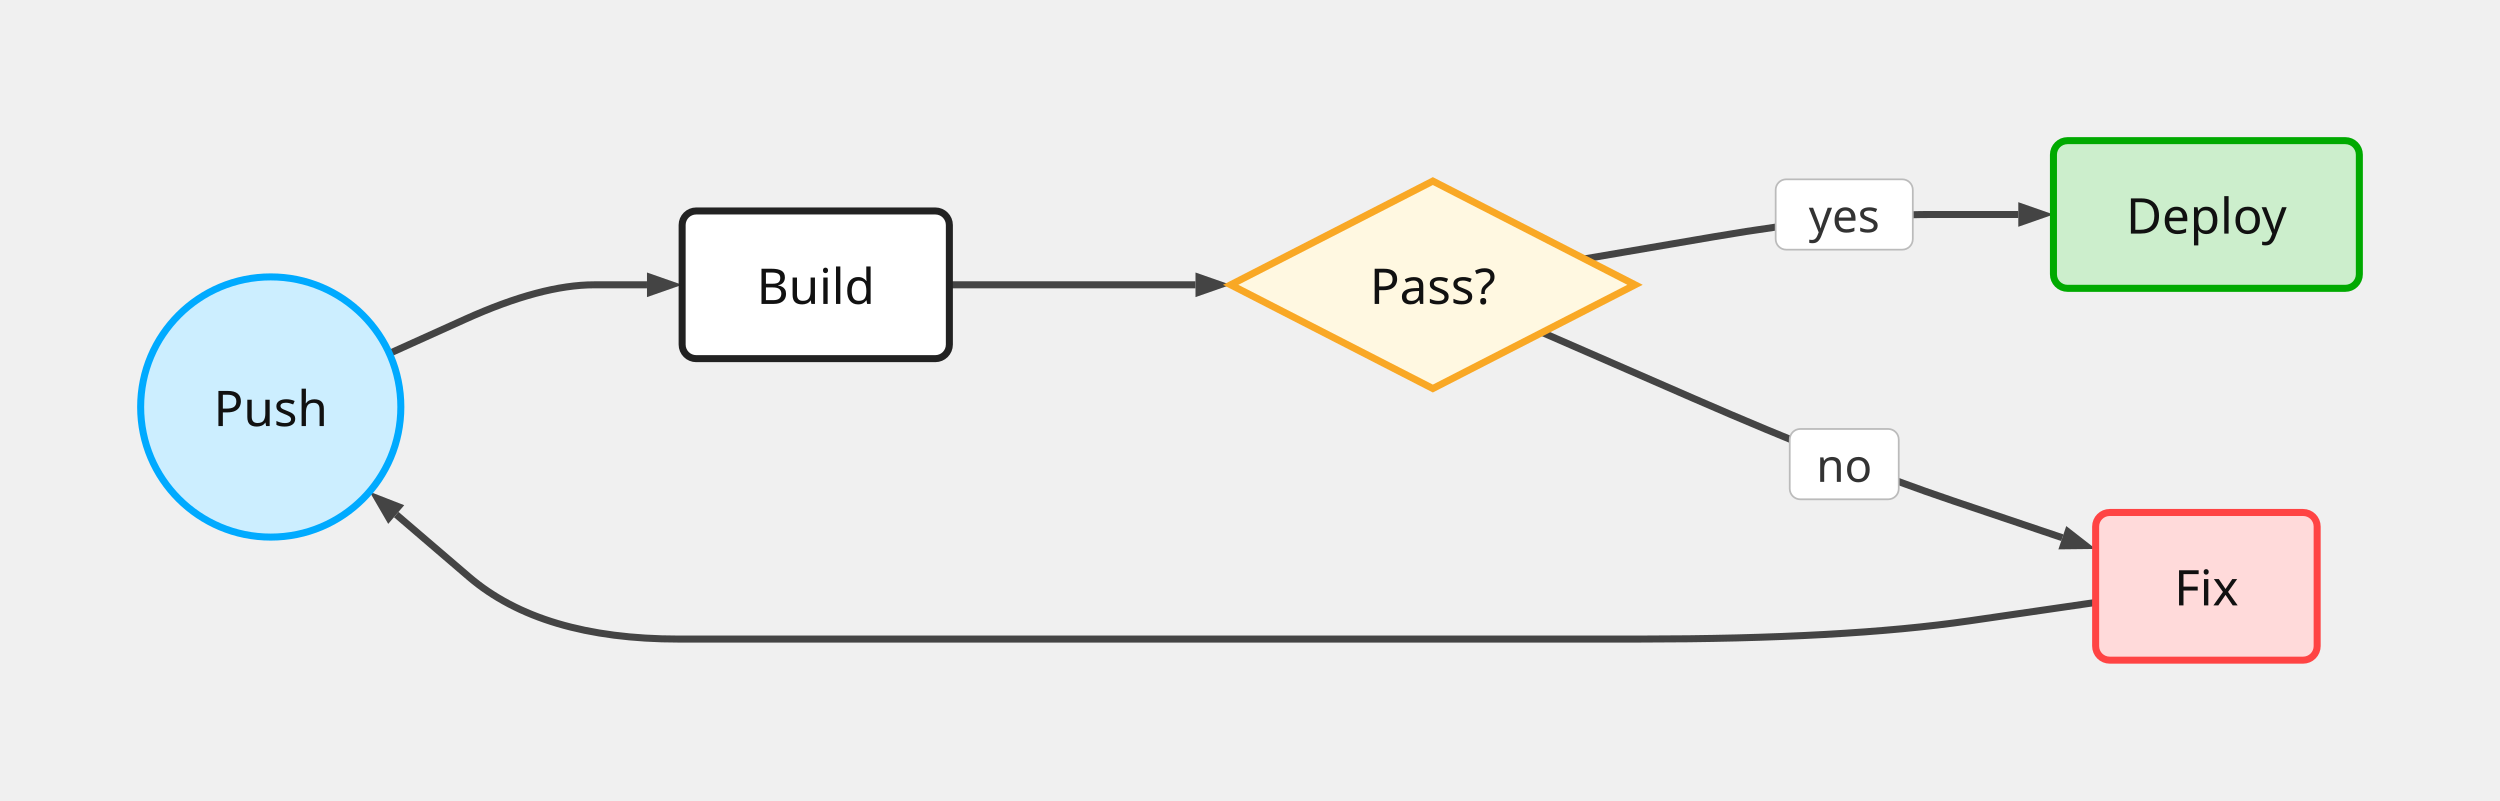
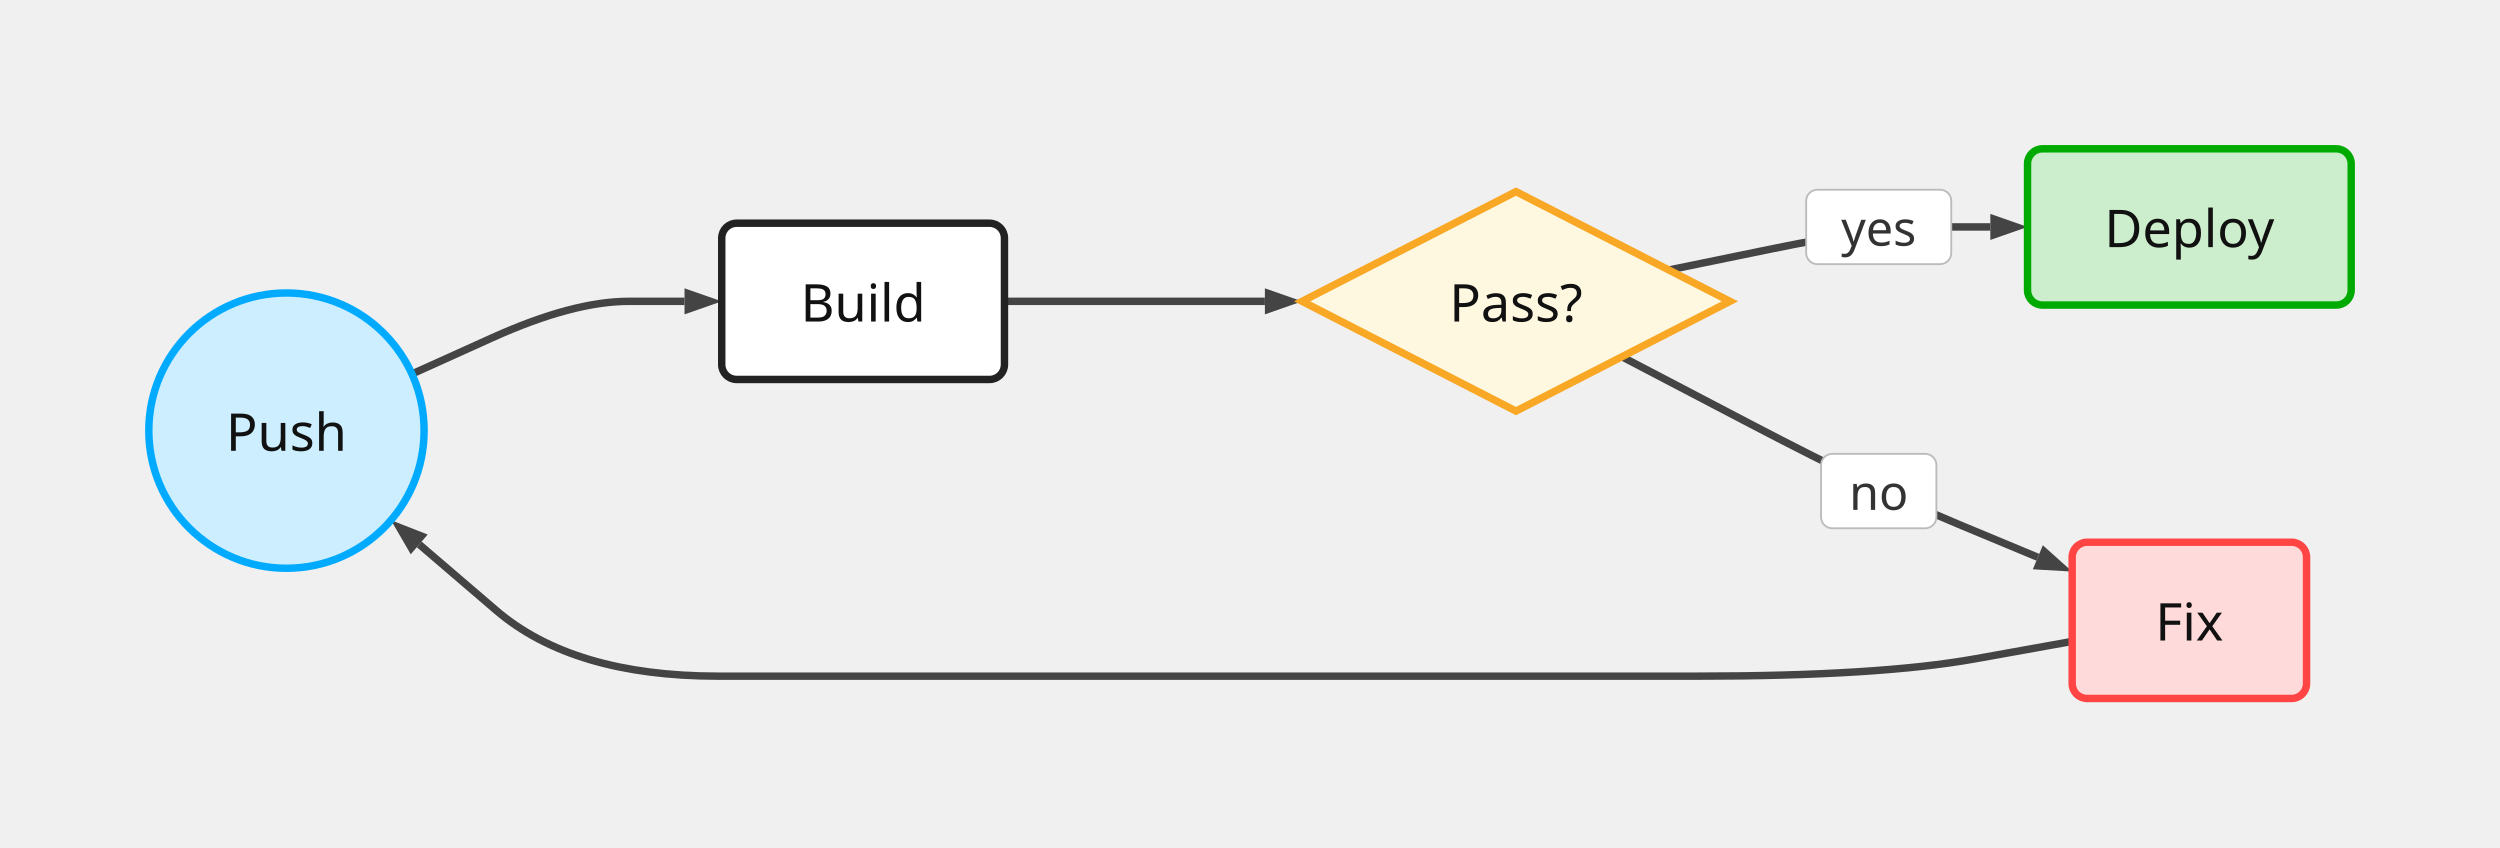
- <svg xmlns="http://www.w3.org/2000/svg" viewBox="-40 -40 711 227.75" style="max-width:100%">
+ <svg xmlns="http://www.w3.org/2000/svg" viewBox="-40 -40 672 227.75" style="max-width:100%">
  <defs>
    <marker id="glypho-13v0a0s-arrowhead" markerWidth="10" markerHeight="7" refX="0" refY="3.5" orient="auto" markerUnits="userSpaceOnUse">
      <polygon points="0 0, 10 3.5, 0 7" fill="#444444" />
    </marker>
    <marker id="glypho-13v0a0s-arrowhead-thick" markerWidth="14" markerHeight="10" refX="0" refY="5" orient="auto" markerUnits="userSpaceOnUse">
      <polygon points="0 0, 14 5, 0 10" fill="#444444" />
    </marker>
    <marker id="glypho-13v0a0s-arrowhead-reverse" markerWidth="10" markerHeight="7" refX="10" refY="3.5" orient="auto" markerUnits="userSpaceOnUse">
      <polygon points="10 0, 0 3.5, 10 7" fill="#444444" />
    </marker>
  </defs>
  <path d="M 70.725 60.53 L 92.362 50.765 Q 114 41 129 41 L 144 41" fill="none" stroke="#444444" stroke-width="2" marker-end="url(#glypho-13v0a0s-arrowhead)" />
  <path d="M 230 41 L 250 41 Q 270 41 285 41 L 300 41" fill="none" stroke="#444444" stroke-width="2" marker-end="url(#glypho-13v0a0s-arrowhead)" />
-   <path d="M 410.63 33.627 L 447.565 27.314 Q 484.5 21 509.25 21 L 534 21" fill="none" stroke="#444444" stroke-width="2" marker-end="url(#glypho-13v0a0s-arrowhead)" />
-   <path d="M 398.587 54.551 L 441.544 73.275 Q 484.5 92 515.512 102.463 L 546.525 112.926" fill="none" stroke="#444444" stroke-width="2" marker-end="url(#glypho-13v0a0s-arrowhead)" />
-   <path d="M 556 131.337 L 520.25 136.544 Q 484.5 141.75 426 141.75 Q 367.5 141.75 318.75 141.75 Q 270 141.75 231 141.75 Q 192 141.75 153 141.75 Q 114 141.75 93.343 124.044 L 72.685 106.337" fill="none" stroke="#444444" stroke-width="2" marker-end="url(#glypho-13v0a0s-arrowhead)" />
+   <path d="M 408.577 32.574 L 436.788 26.787 Q 465 21 480 21 L 495 21" fill="none" stroke="#444444" stroke-width="2" marker-end="url(#glypho-13v0a0s-arrowhead)" />
+   <path d="M 395.972 55.893 L 430.486 73.946 Q 465 92 486.384 100.899 L 507.768 109.798" fill="none" stroke="#444444" stroke-width="2" marker-end="url(#glypho-13v0a0s-arrowhead)" />
+   <path d="M 517 132.409 L 491 137.079 Q 465 141.75 416.25 141.75 Q 367.5 141.75 318.75 141.75 Q 270 141.75 231 141.75 Q 192 141.75 153 141.75 Q 114 141.75 93.343 124.044 L 72.685 106.337" fill="none" stroke="#444444" stroke-width="2" marker-end="url(#glypho-13v0a0s-arrowhead)" />
  <g transform="translate(0, 38.75)" data-node-id="push">
    <circle cx="37" cy="37" r="37" fill="#cceeff" stroke="#00aaff" stroke-width="2" />
    <text x="37" y="37" text-anchor="middle" dominant-baseline="central" fill="#111111" font-size="14" font-family="system-ui, sans-serif">Push</text>
  </g>
  <g transform="translate(154, 20)" data-node-id="build">
    <rect x="0" y="0" width="76" height="42" rx="4" ry="4" fill="#ffffff" stroke="#222222" stroke-width="2" />
    <text x="38" y="21" text-anchor="middle" dominant-baseline="central" fill="#111111" font-size="14" font-family="system-ui, sans-serif">Build</text>
  </g>
  <g transform="translate(310, 11.5)" data-node-id="test">
    <polygon points="57.5,0 115,29.5 57.5,59 0,29.5" fill="#fff8e1" stroke="#f9a825" stroke-width="2" />
    <text x="57.5" y="29.5" text-anchor="middle" dominant-baseline="central" fill="#111111" font-size="14" font-family="system-ui, sans-serif">Pass?</text>
  </g>
-   <g transform="translate(544, 0)" data-node-id="deploy">
+   <g transform="translate(505, 0)" data-node-id="deploy">
    <rect x="0" y="0" width="87" height="42" rx="4" ry="4" fill="#cceecc" stroke="#00aa00" stroke-width="2" />
    <text x="43.5" y="21" text-anchor="middle" dominant-baseline="central" fill="#111111" font-size="14" font-family="system-ui, sans-serif">Deploy</text>
  </g>
-   <g transform="translate(556, 105.75)" data-node-id="fix">
+   <g transform="translate(517, 105.75)" data-node-id="fix">
    <rect x="0" y="0" width="63" height="42" rx="4" ry="4" fill="#ffdada" stroke="#ff4444" stroke-width="2" />
    <text x="31.5" y="21" text-anchor="middle" dominant-baseline="central" fill="#111111" font-size="14" font-family="system-ui, sans-serif">Fix</text>
  </g>
-   <g transform="translate(484.5, 21)">
+   <g transform="translate(465, 21)">
    <rect x="-19.5" y="-10" width="39" height="20" fill="white" stroke="#bbb" stroke-width="0.5" rx="3" />
    <text y="0" text-anchor="middle" dominant-baseline="central" fill="#333333" font-size="13" font-family="system-ui, sans-serif">yes</text>
  </g>
-   <g transform="translate(484.5, 92)">
+   <g transform="translate(465, 92)">
    <rect x="-15.5" y="-10" width="31" height="20" fill="white" stroke="#bbb" stroke-width="0.5" rx="3" />
    <text y="0" text-anchor="middle" dominant-baseline="central" fill="#333333" font-size="13" font-family="system-ui, sans-serif">no</text>
  </g>
</svg>
